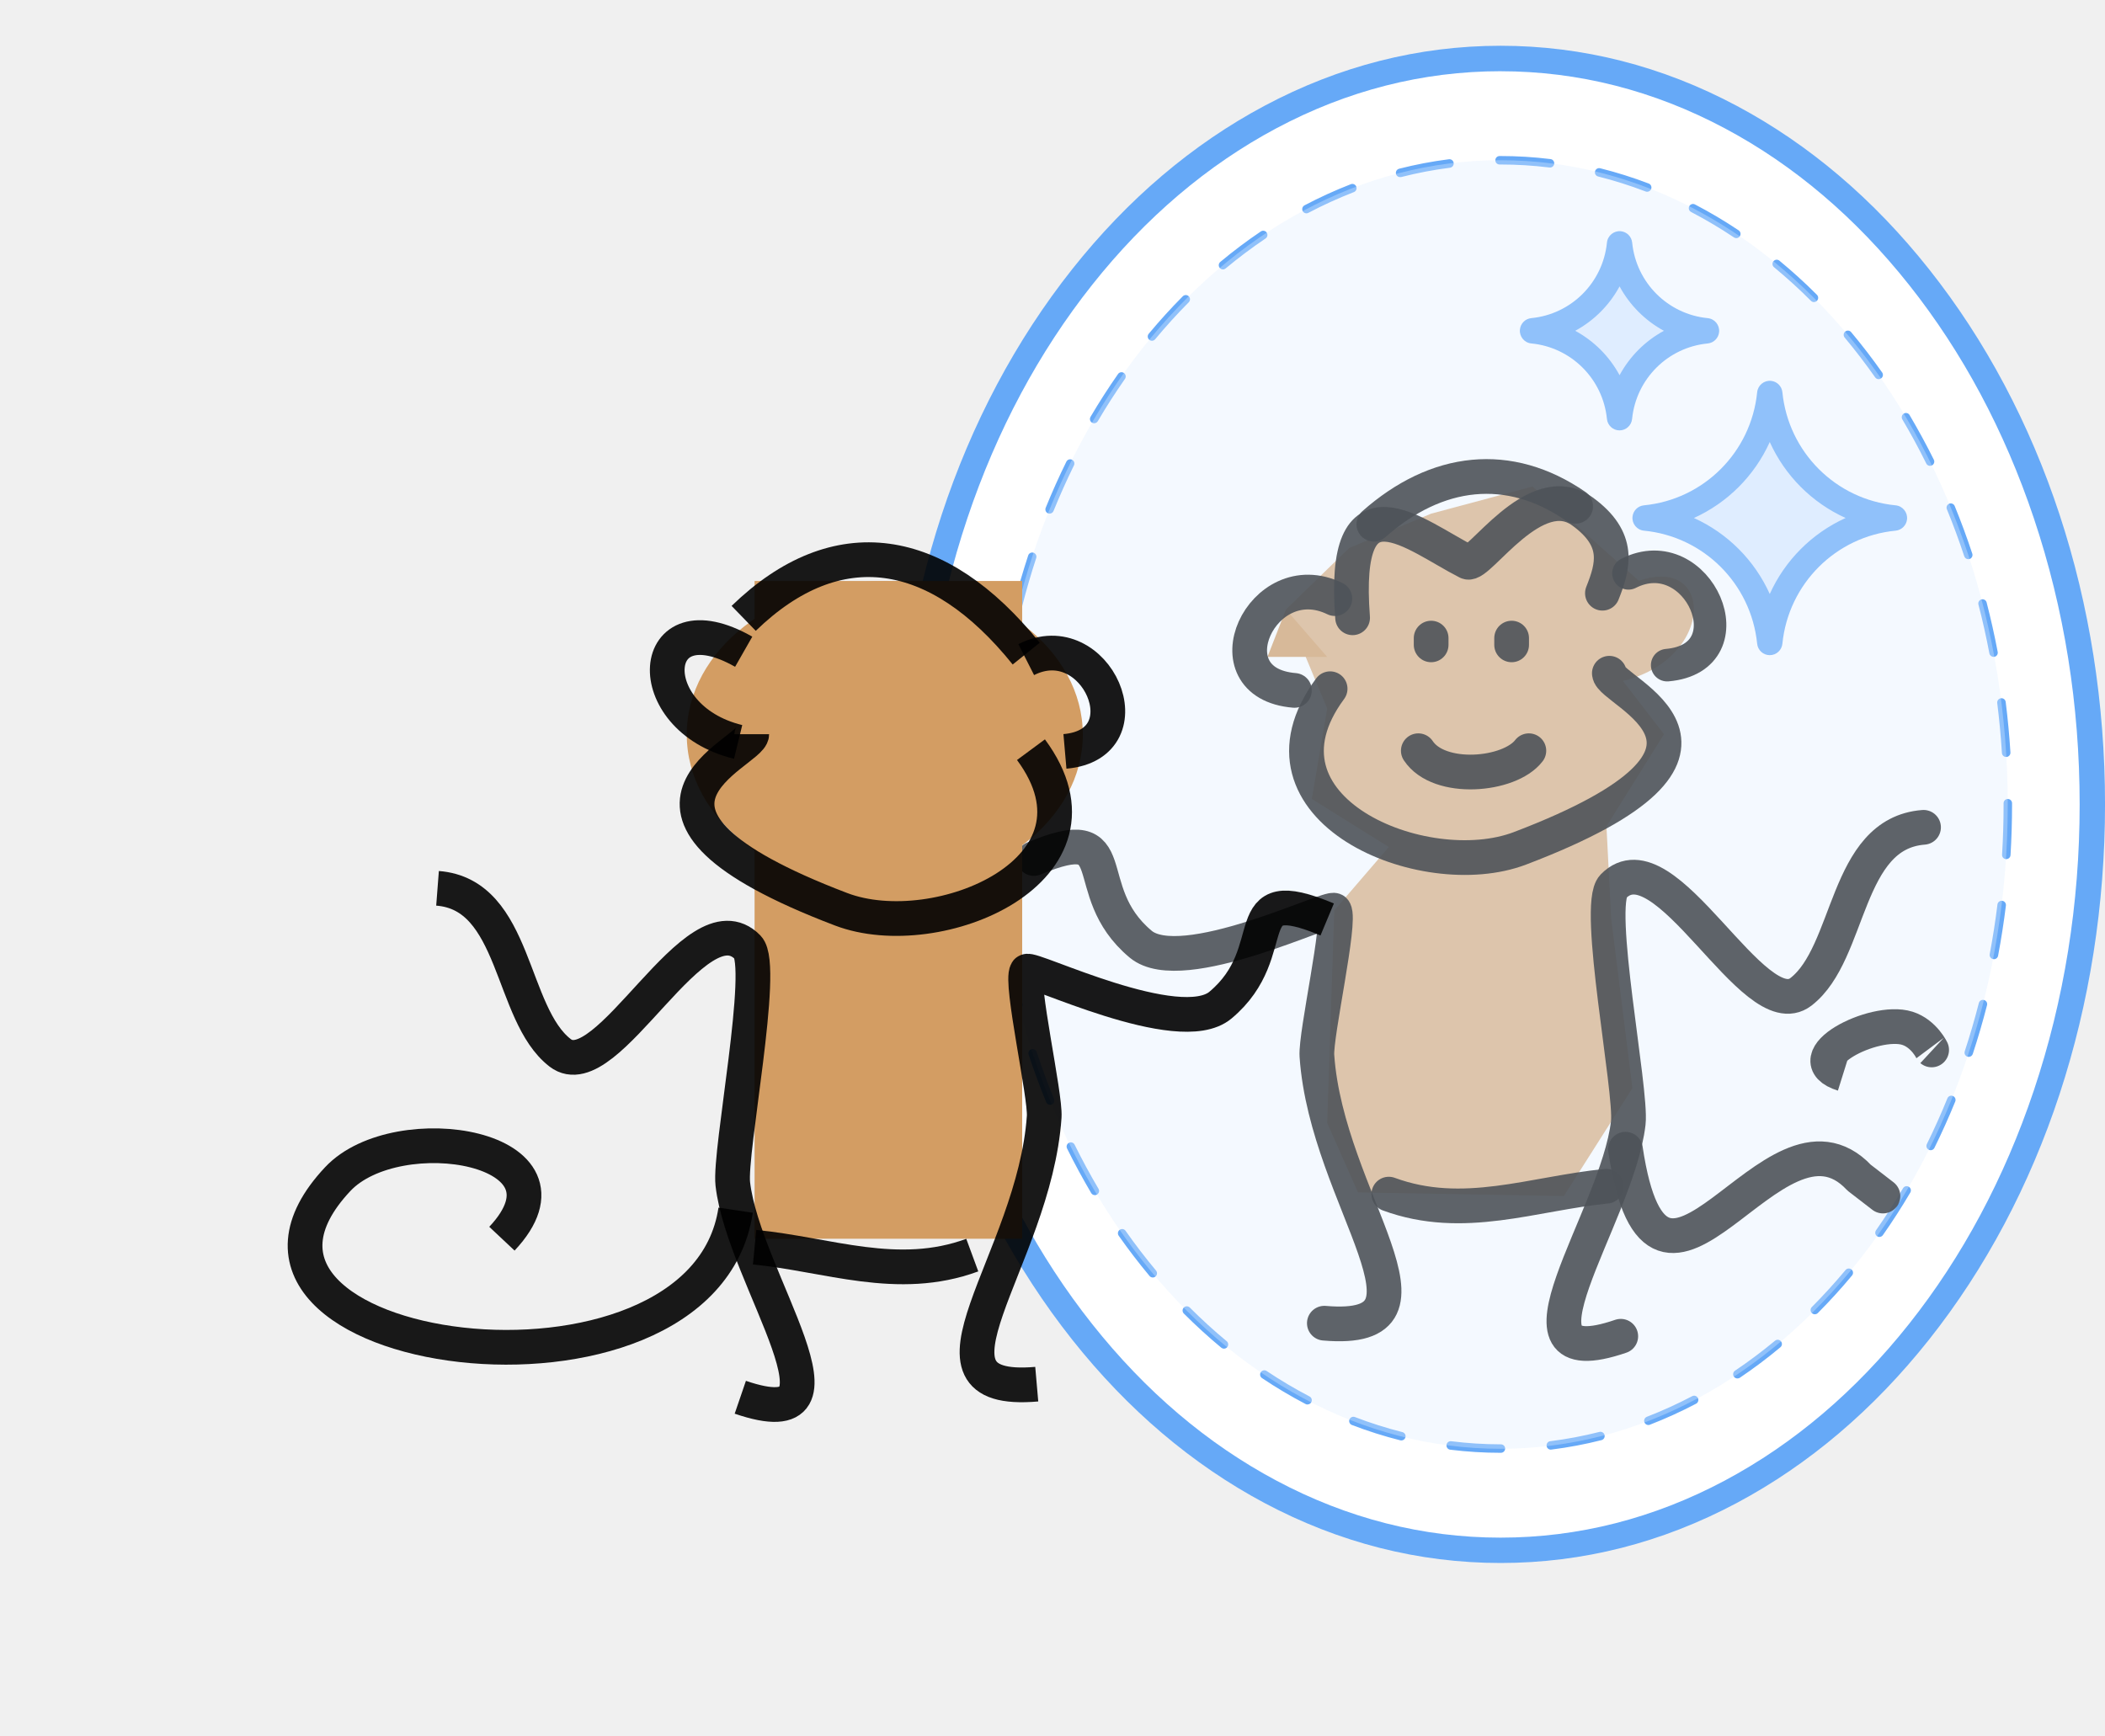
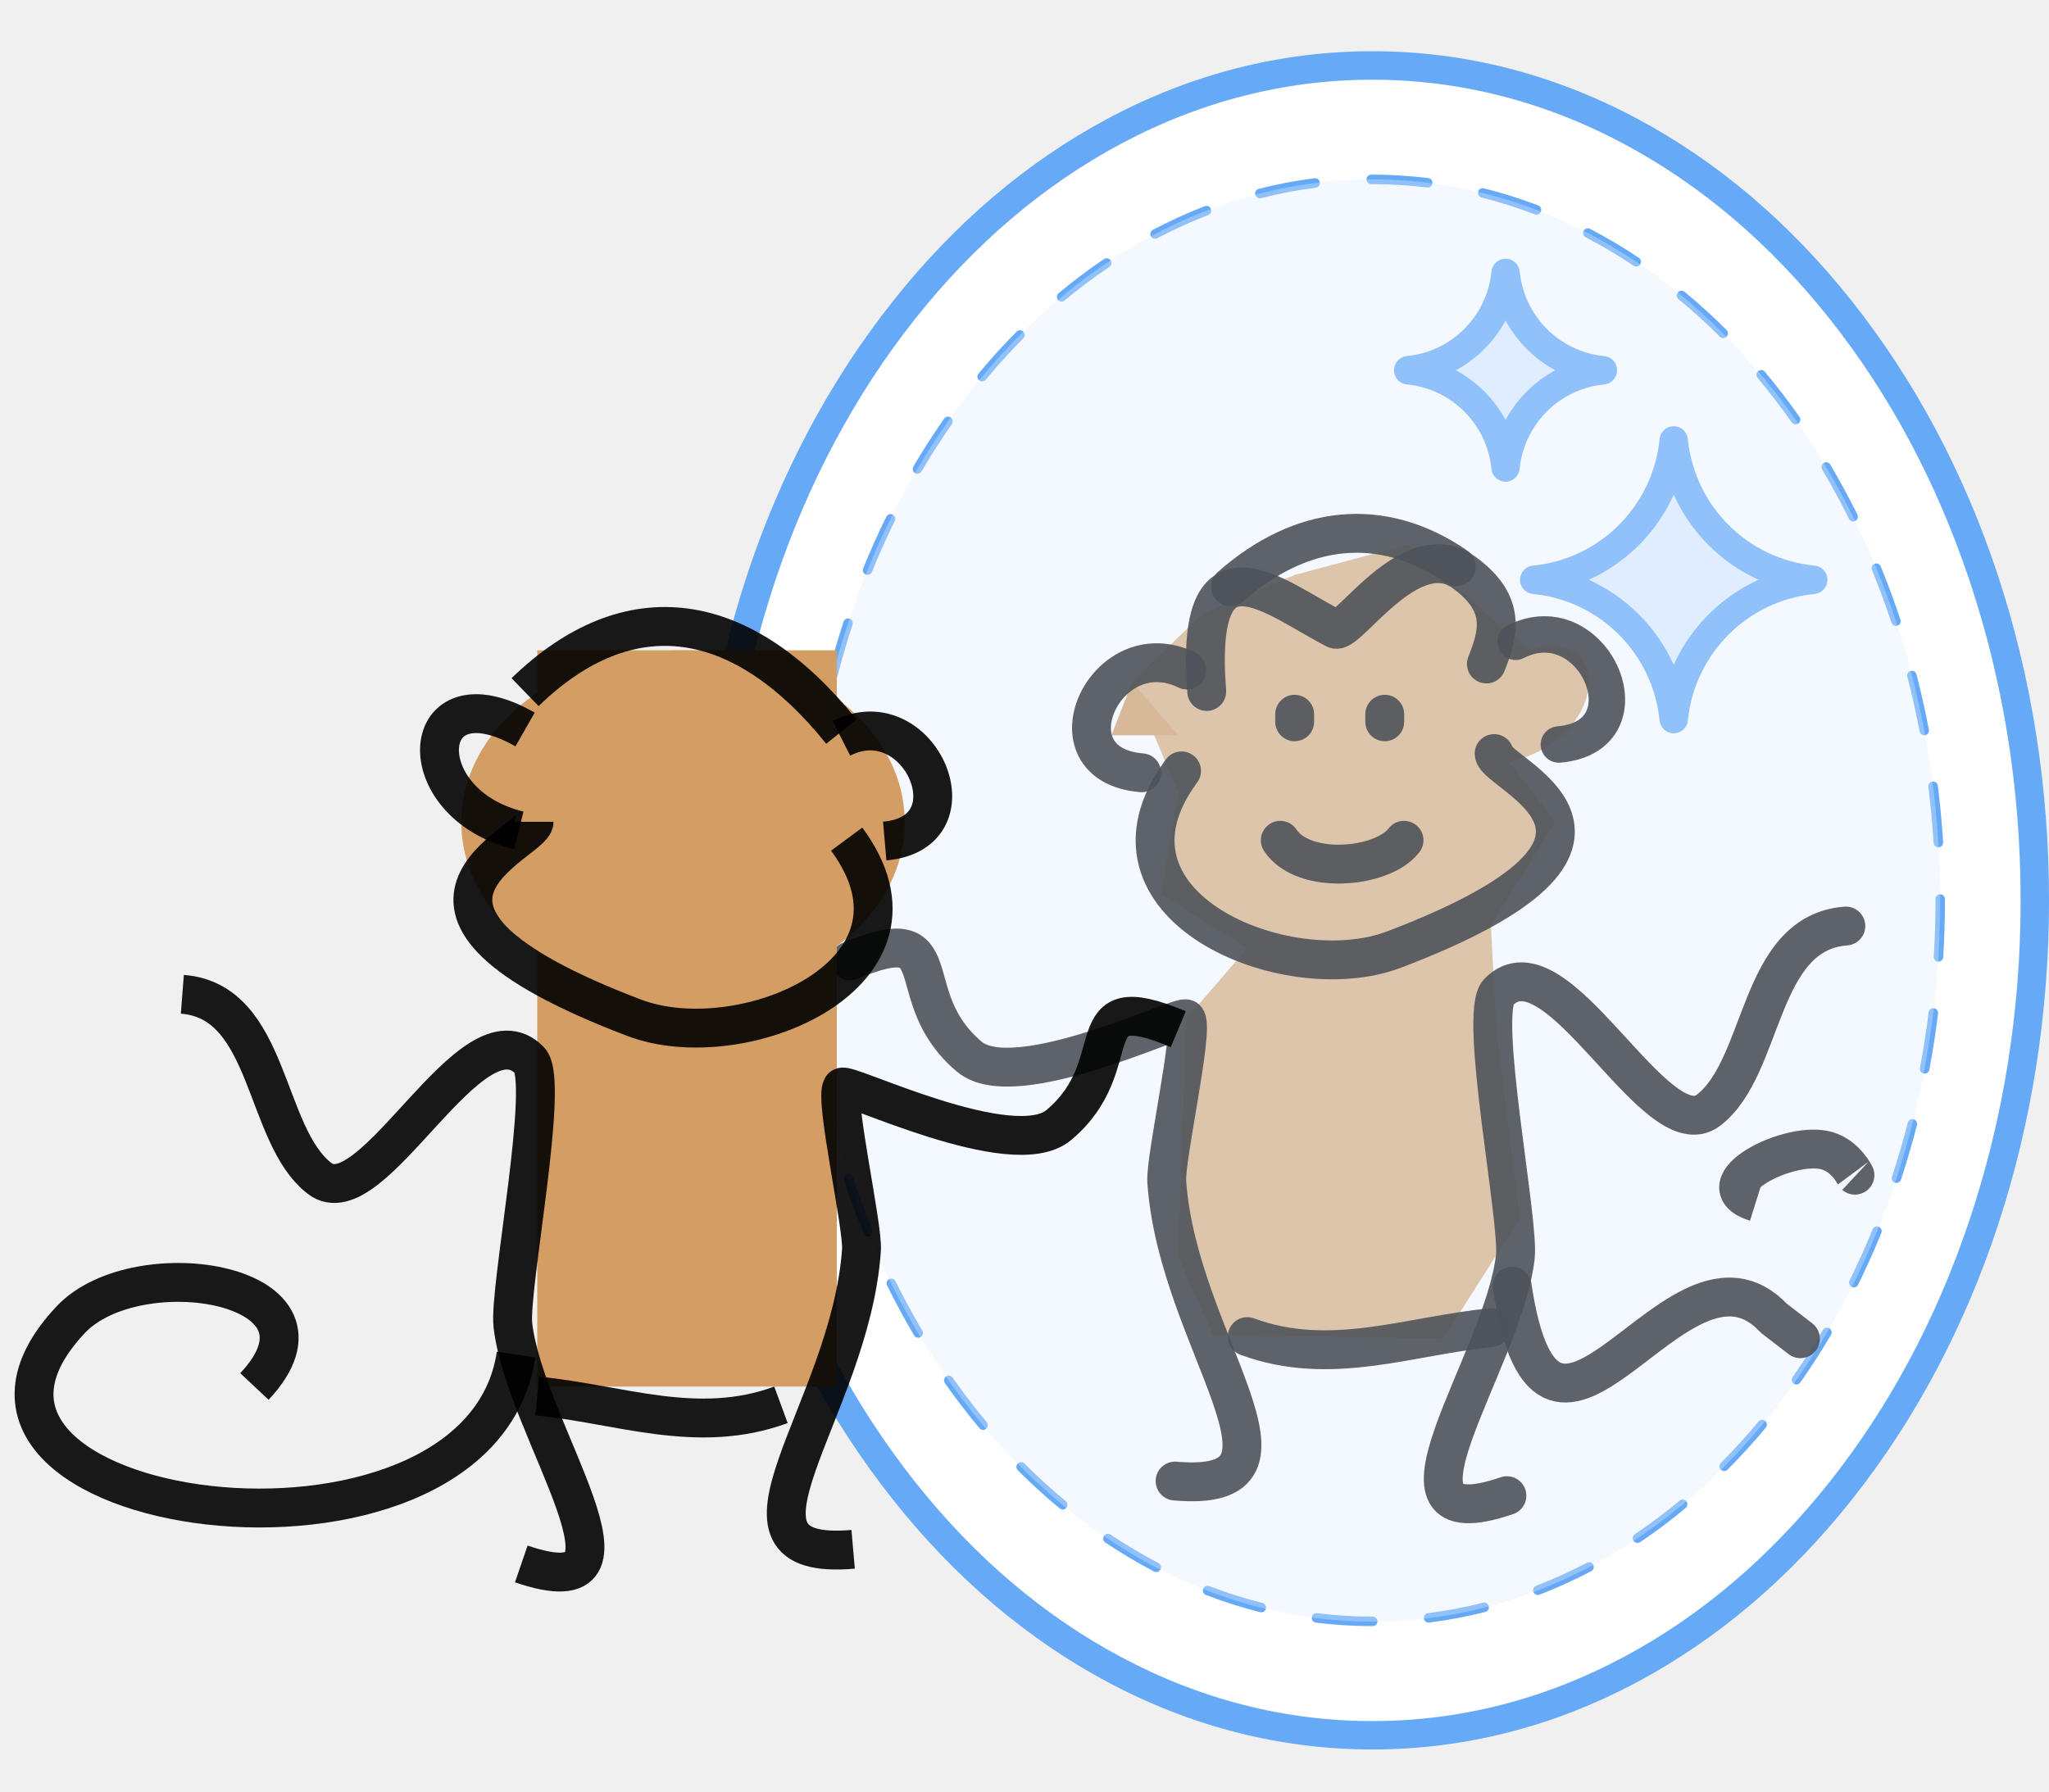
- <svg xmlns="http://www.w3.org/2000/svg" id="Layer_1" version="1.1" viewBox="0 0 970 800">
+ <svg xmlns="http://www.w3.org/2000/svg" id="Layer_1" version="1.1" viewBox="0 0 843.44 737.66">
  <defs>
    <style>
      .st0, .st1, .st2, .st3 {
        fill: none;
      }

      .st4, .st5 {
        fill: #dfedff;
      }

      .st1 {
        stroke-width: 15px;
      }

      .st1, .st2 {
        stroke-linecap: round;
        stroke-linejoin: round;
      }

      .st1, .st2, .st3 {
        stroke: #000;
        stroke-opacity: .9;
      }

      .st2, .st3 {
        stroke-width: 16px;
      }

      .st6 {
        fill: #fff;
      }

      .st7 {
        fill: #66a9f7;
      }

      .st5 {
        opacity: .35;
      }

      .st8 {
        opacity: .82;
      }

      .st8, .st9 {
        fill: #d39d63;
      }

      .st3 {
        stroke-miterlimit: 10;
      }
    </style>
  </defs>
  <g>
-     <path class="st6" d="M418.82,370.72c-.04,189.85,121.99,343.8,272.58,343.85,150.58.06,272.69-153.8,272.74-343.65v-.2c0-189.85-122.07-343.75-272.66-343.75s-272.66,153.9-272.66,343.75h0Z" />
-     <path class="st7" d="M691.48,720.32c-37.76,0-74.37-9.31-108.88-27.69-33.18-17.7-62.95-42.97-88.5-75.2-52.28-65.96-81.1-153.58-81.1-246.72s28.82-180.76,81.13-246.72c25.54-32.2,55.31-57.5,88.5-75.2,34.48-18.38,71.09-27.7,108.85-27.7s74.42,9.33,108.88,27.71c33.18,17.7,62.95,42.97,88.5,75.2,52.33,65.95,81.15,153.57,81.15,246.71s-28.82,180.76-81.13,246.72c-25.54,32.2-55.31,57.5-88.5,75.2-34.48,18.38-71.09,27.69-108.9,27.69ZM691.48,32.82c-35.83,0-70.63,8.86-103.38,26.33-31.75,16.93-60.3,41.2-84.84,72.14-24.54,30.94-43.95,67.19-57.47,107.48-14.02,41.79-21.1,86.18-21.1,131.95s7.1,90.16,21.12,131.94c13.49,40.32,32.83,76.45,57.44,107.51,24.62,31.06,53.08,55.21,84.84,72.14,32.76,17.47,67.55,26.33,103.38,26.33s70.63-8.86,103.38-26.33c31.75-16.94,60.3-41.2,84.84-72.14,24.54-30.94,43.95-67.19,57.47-107.48,14.03-41.8,21.16-86.19,21.16-131.96s-7.1-90.16-21.12-131.94c-13.52-40.29-32.85-76.45-57.47-107.48s-53.07-55.2-84.86-72.14c-32.77-17.47-67.55-26.34-103.39-26.34Z" />
-     <path class="st7" d="M691.49,669.54c-7.76,0-15.52-.48-23.22-1.43-1.08-.13-1.84-1.11-1.71-2.19s1.11-1.85,2.19-1.71c7.54.94,15.13,1.42,22.73,1.43h.15c1.08,0,1.95.87,1.95,1.95s-.87,1.95-1.95,1.95h-.13ZM714.74,668.08c-1.08.07-2-.75-2.07-1.83-.07-1.08.75-2.01,1.83-2.07,7.59-.96,15.11-2.38,22.52-4.26,1.04-.27,2.1.37,2.37,1.41s-.37,2.11-1.41,2.37h0c-7.57,1.92-15.25,3.37-23,4.34l-.24.03ZM645.74,663.85c-.16,0-.32-.02-.48-.06-7.57-1.91-15.02-4.28-22.31-7.08-1-.39-1.51-1.52-1.12-2.52.39-1.01,1.51-1.51,2.52-1.13h0c7.14,2.75,14.44,5.06,21.86,6.94,1.05.25,1.69,1.31,1.44,2.36-.21.88-1,1.5-1.91,1.49h0ZM759.57,656.73c-1.08,0-1.95-.88-1.94-1.96,0-.8.49-1.52,1.24-1.82,7.14-2.77,14.12-5.94,20.9-9.5.95-.5,2.13-.13,2.63.82s.13,2.14-.82,2.64c-6.91,3.63-14.03,6.87-21.31,9.69-.22.09-.46.14-.7.14v-.02ZM602.54,647.29c-.31,0-.62-.07-.9-.22-6.91-3.62-13.63-7.62-20.11-11.97-.89-.6-1.14-1.81-.54-2.71.6-.9,1.81-1.14,2.7-.54,6.37,4.26,12.96,8.17,19.75,11.72.96.5,1.33,1.67.83,2.63-.34.65-1.01,1.06-1.74,1.05v.03ZM800.59,635.27c-1.08,0-1.95-.87-1.95-1.95,0-.65.32-1.26.87-1.63,6.37-4.28,12.51-8.89,18.42-13.79.82-.69,2.05-.59,2.74.24.69.83.59,2.06-.24,2.75,0,0-.02.01-.02.02-5.99,5-12.23,9.69-18.7,14.06-.33.21-.73.31-1.12.3h0ZM564.02,621.55c-.45,0-.89-.16-1.24-.45-5.92-4.9-11.73-10.2-17.29-15.77-.75-.77-.73-2.01.04-2.76.75-.73,1.95-.73,2.71,0,5.45,5.47,11.19,10.7,17.01,15.52.83.69.95,1.92.27,2.75-.37.45-.92.71-1.5.71ZM836.3,605.7c-1.08.01-1.96-.85-1.97-1.93,0-.53.21-1.05.59-1.42,5.34-5.37,10.56-11.1,15.52-17.04.69-.83,1.92-.94,2.75-.25s.94,1.93.25,2.75c-4.99,6-10.25,11.77-15.75,17.3-.36.37-.86.58-1.38.59h0ZM531.22,588.75c-.58,0-1.13-.25-1.5-.7-5-5.99-9.74-12.18-14.22-18.56-.62-.88-.41-2.1.47-2.72.88-.62,2.1-.41,2.71.47,4.45,6.33,9.17,12.5,14.02,18.3.69.83.59,2.06-.24,2.75-.35.3-.8.46-1.26.46h0ZM866.04,570.07c-1.08-.02-1.93-.91-1.91-1.99,0-.39.13-.77.36-1.09,4.36-6.25,8.57-12.75,12.46-19.41.56-.92,1.76-1.2,2.68-.64.89.55,1.19,1.71.67,2.63-3.98,6.75-8.24,13.36-12.66,19.66-.37.52-.97.83-1.6.83h0ZM504.5,550.79c-.69,0-1.33-.37-1.67-.96-3.9-6.63-7.67-13.55-11.13-20.56-.47-.97-.07-2.14.9-2.61.96-.47,2.11-.08,2.59.88,3.43,6.93,7.13,13.76,11,20.31.55.93.25,2.13-.68,2.68-.3.18-.65.28-1,.28h0ZM889.66,530.08c-1.08,0-1.95-.87-1.95-1.95,0-.3.07-.6.2-.87,3.41-6.91,6.57-13.95,9.47-21.09.41-1,1.54-1.48,2.54-1.07s1.47,1.55,1.07,2.55c-2.94,7.23-6.17,14.41-9.58,21.33-.32.68-1,1.11-1.74,1.12h0ZM483.89,509.17c-.79,0-1.5-.48-1.8-1.21-2.92-7.15-5.64-14.53-8.09-21.94-.34-1.02.22-2.13,1.24-2.47,1.02-.34,2.12.22,2.46,1.24,2.41,7.33,5.1,14.62,7.99,21.69.41,1-.07,2.14-1.06,2.55-.23.1-.48.15-.74.15h0ZM907.21,487.07c-1.08,0-1.95-.88-1.94-1.96,0-.21.03-.41.1-.61,2.38-7.25,4.57-14.72,6.49-22.2.25-1.05,1.29-1.7,2.34-1.45s1.7,1.3,1.45,2.35c0,.03-.01.05-.02.08-1.94,7.55-4.13,15.04-6.56,22.45-.27.8-1.02,1.34-1.86,1.34h0ZM469.31,465.04c-.89,0-1.66-.61-1.89-1.47-1.94-7.55-3.64-15.16-5.09-22.82-.23-1.05.43-2.1,1.48-2.33,1.05-.24,2.09.43,2.33,1.48,0,.04.02.08.02.13,1.43,7.58,3.12,15.17,5.03,22.57.27,1.04-.35,2.11-1.39,2.38-.16.04-.33.06-.49.06h0ZM918.8,442.04c-1.08,0-1.95-.87-1.96-1.94,0-.13.01-.27.04-.4,1.42-7.52,2.62-15.2,3.56-22.85.13-1.08,1.11-1.84,2.19-1.71s1.84,1.12,1.71,2.2c-.96,7.74-2.16,15.44-3.6,23.1-.17.95-1,1.64-1.97,1.62h.03ZM460.68,419.39c-.98,0-1.81-.73-1.93-1.71-.96-7.68-1.68-15.51-2.16-23.27-.07-1.08.75-2.01,1.83-2.07,1.08-.07,2,.75,2.07,1.83.48,7.69,1.19,15.44,2.14,23.03.13,1.07-.62,2.05-1.69,2.18l-.26.02ZM924.51,395.95h-.12c-1.07-.07-1.89-.99-1.82-2.07.47-7.64.7-15.42.7-23.12v-.59c0-1.08.87-1.95,1.95-1.95s1.95.87,1.95,1.95v.6c0,7.81-.24,15.62-.71,23.36-.09,1.03-.95,1.81-1.98,1.79l.03.04ZM457.8,373c-1.08,0-1.95-.87-1.95-1.95v-.3c0-7.68.23-15.45.69-23.06.06-1.08.99-1.9,2.06-1.84s1.9.99,1.83,2.07c-.45,7.55-.69,15.23-.69,22.83v.3c-.02,1.08-.91,1.94-1.99,1.91h0l.03.04ZM924.44,348.86c-1.03,0-1.87-.8-1.94-1.83-.48-7.69-1.21-15.44-2.16-23.03-.13-1.08.63-2.06,1.71-2.2s2.06.63,2.19,1.71c.96,7.67,1.7,15.51,2.18,23.27.07,1.08-.75,2-1.82,2.07h-.16ZM460.57,326.57h-.24c-1.07-.13-1.83-1.1-1.7-2.17,0,0,0,0,0,0,.95-7.73,2.15-15.51,3.58-23.1.15-1.07,1.14-1.81,2.2-1.66s1.8,1.14,1.65,2.21c0,.05-.02.11-.03.16-1.41,7.52-2.6,15.21-3.54,22.86-.12.97-.94,1.7-1.92,1.7ZM918.64,302.71c-.93,0-1.72-.65-1.91-1.56-1.44-7.57-3.12-15.16-5.06-22.57-.25-1.05.4-2.1,1.45-2.35,1.02-.24,2.04.37,2.32,1.37,1.93,7.48,3.65,15.16,5.11,22.81.22,1.06-.46,2.09-1.52,2.3-.13.03-.26.04-.4.04v-.05ZM469.14,280.88c-1.08,0-1.95-.88-1.95-1.95,0-.16.02-.33.06-.48,1.93-7.55,4.14-15.11,6.54-22.45.32-1.03,1.42-1.6,2.44-1.28,1.03.32,1.6,1.42,1.27,2.45,0,.02,0,.03-.02.05-2.38,7.26-4.56,14.73-6.47,22.2-.22.86-.99,1.46-1.88,1.47h-.02ZM907,257.71c-.84,0-1.58-.54-1.85-1.34-2.42-7.32-5.09-14.55-8.01-21.68-.41-1,.07-2.14,1.06-2.55,1-.41,2.13.07,2.54,1.07,2.92,7.14,5.65,14.52,8.1,21.94.34,1.02-.21,2.13-1.23,2.47-.2.07-.41.1-.61.1h0ZM483.66,236.72c-1.08,0-1.95-.88-1.94-1.96,0-.25.05-.5.14-.73,2.94-7.24,6.16-14.42,9.57-21.34.52-.95,1.7-1.29,2.64-.78.89.49,1.25,1.57.85,2.5-3.37,6.84-6.54,13.93-9.45,21.09-.3.73-1.02,1.21-1.81,1.2h0ZM889.39,214.71c-.74,0-1.42-.42-1.74-1.09-3.43-6.92-7.14-13.75-11.02-20.31-.56-.92-.28-2.12.63-2.69.92-.57,2.12-.28,2.68.64.01.02.02.04.03.06,3.9,6.63,7.68,13.54,11.16,20.55.48.97.08,2.14-.88,2.62-.27.13-.56.2-.86.2v.02ZM504.19,195.06c-1.08,0-1.95-.88-1.94-1.96,0-.35.09-.69.27-.99,3.97-6.75,8.23-13.37,12.64-19.68.58-.91,1.79-1.16,2.69-.58.9.59,1.16,1.8.58,2.7-.03.04-.05.08-.08.12-4.35,6.25-8.57,12.76-12.46,19.42-.35.6-1,.97-1.69.96ZM865.66,174.75c-.62-.01-1.2-.32-1.56-.83-4.46-6.32-9.18-12.5-14.02-18.3-.72-.8-.65-2.04.15-2.76s2.03-.65,2.75.15c.03.03.06.06.08.1,4.94,5.9,9.73,12.14,14.25,18.55.62.88.41,2.1-.47,2.72-.32.23-.7.35-1.09.36h-.09ZM530.83,157.04c-1.08,0-1.95-.88-1.95-1.95,0-.46.16-.9.45-1.25,5.02-6.04,10.31-11.87,15.73-17.31.77-.75,2.01-.73,2.75.04.73.76.73,1.96,0,2.71-5.41,5.45-10.58,11.15-15.49,17.06-.37.44-.92.7-1.5.7h0ZM835.88,139.22c-.51,0-1.01-.21-1.37-.57-5.45-5.47-11.2-10.68-17.03-15.5-.83-.69-.95-1.92-.26-2.75.68-.83,1.91-.95,2.74-.27,5.92,4.89,11.75,10.16,17.3,15.74.76.76.76,2,0,2.76-.36.37-.86.57-1.37.57h0ZM563.56,124.17c-1.08,0-1.95-.88-1.95-1.95,0-.58.26-1.13.7-1.5,5.99-5,12.23-9.69,18.7-14.06.89-.6,2.1-.36,2.7.53s.36,2.11-.53,2.71c-6.36,4.29-12.5,8.9-18.39,13.81-.34.29-.78.46-1.23.46h0ZM800.1,109.74c-.38,0-.76-.11-1.08-.33-6.37-4.26-12.97-8.17-19.76-11.72-.96-.5-1.33-1.68-.83-2.64s1.67-1.33,2.63-.83h0c6.92,3.61,13.64,7.6,20.13,11.94.89.6,1.14,1.81.54,2.71-.36.54-.97.87-1.62.87h0ZM602.01,98.32c-1.08,0-1.94-.88-1.94-1.96,0-.72.4-1.38,1.04-1.72,6.91-3.64,14.02-6.89,21.29-9.72.99-.43,2.13.02,2.56,1.01s-.02,2.14-1.01,2.57c-.05.02-.1.04-.15.06-7.14,2.78-14.11,5.96-20.89,9.53-.28.15-.59.23-.9.23h0ZM759.02,88.38c-.24,0-.47-.05-.69-.13-7.15-2.74-14.45-5.04-21.87-6.91-1.05-.24-1.71-1.28-1.47-2.33.24-1.05,1.28-1.71,2.33-1.48.03,0,.06.01.09.02,7.57,1.9,15.03,4.24,22.32,7.03,1.01.38,1.52,1.51,1.14,2.52-.29.76-1.02,1.27-1.83,1.27v.02ZM645.15,81.62c-1.08,0-1.94-.89-1.93-1.97,0-.88.6-1.66,1.46-1.88,7.57-1.93,15.24-3.4,22.99-4.38,1.08-.14,2.06.63,2.19,1.71s-.63,2.06-1.7,2.2c-7.59.97-15.1,2.4-22.51,4.3-.16.03-.33.04-.49.02h0ZM714.13,77.18h-.24c-7.44-.91-14.94-1.37-22.44-1.37h-.44c-1.08,0-1.95-.87-1.95-1.95s.87-1.95,1.95-1.95h.45c7.66,0,15.31.46,22.91,1.39,1.08.06,1.9.99,1.83,2.07-.06,1.08-.99,1.9-2.06,1.84v-.02Z" />
-     <path class="st4" d="M786.42,152.45c-21.18-2.04-37.98-18.81-40.11-40.04-2.14,21.23-18.93,38-40.11,40.04,21.18,2.04,37.98,18.81,40.11,40.04,2.14-21.23,18.93-38,40.11-40.04Z" />
-     <path class="st7" d="M746.3,198.35c-3,0-5.52-2.28-5.81-5.28-1.86-18.45-16.45-33.01-34.85-34.79-3.21-.31-5.56-3.18-5.25-6.4.27-2.79,2.47-5,5.25-5.27,18.4-1.78,32.99-16.34,34.85-34.78.31-3.22,3.17-5.58,6.38-5.27,2.78.27,4.98,2.48,5.25,5.27,1.85,18.43,16.42,32.99,34.81,34.79,3.21.31,5.56,3.18,5.25,6.4-.27,2.79-2.47,5-5.25,5.27-18.4,1.78-33,16.34-34.85,34.79-.3,2.98-2.79,5.25-5.77,5.27h0ZM725.88,152.45c8.64,4.69,15.74,11.8,20.43,20.46,4.69-8.66,11.78-15.77,20.43-20.46-8.64-4.69-15.74-11.8-20.43-20.46-4.69,8.66-11.78,15.77-20.43,20.46Z" />
-     <path class="st4" d="M872.99,238.72c-30.35-2.92-54.42-26.94-57.47-57.36-3.05,30.42-27.12,54.44-57.47,57.36,30.36,2.92,54.42,26.95,57.47,57.38,3.04-30.43,27.11-54.46,57.47-57.38h0Z" />
-     <path class="st7" d="M815.52,301.94c-3,0-5.52-2.28-5.81-5.28-2.79-27.63-24.64-49.43-52.19-52.1-3.21-.31-5.56-3.18-5.25-6.4.27-2.79,2.47-5,5.25-5.27,27.56-2.67,49.41-24.48,52.19-52.1.31-3.22,3.17-5.58,6.38-5.27,2.78.27,4.98,2.48,5.25,5.27,2.79,27.63,24.64,49.43,52.19,52.1,3.21.31,5.56,3.18,5.25,6.4-.27,2.79-2.47,5-5.25,5.27-27.56,2.67-49.41,24.48-52.19,52.1-.3,3-2.81,5.28-5.82,5.28ZM780.57,238.72c15.51,7.03,27.93,19.47,34.95,35.02,7.02-15.54,19.45-27.99,34.95-35.02-15.5-7.02-27.93-19.47-34.95-35.01-7.02,15.54-19.44,27.98-34.95,35.01h0Z" />
+     <path class="st6" d="M292.26,370.72c-.04,189.85,121.99,343.8,272.58,343.85,150.58.06,272.69-153.8,272.74-343.65v-.2c0-189.85-122.07-343.75-272.66-343.75s-272.66,153.9-272.66,343.75h0Z" />
+     <path class="st7" d="M564.92,720.32c-37.76,0-74.37-9.31-108.88-27.69-33.18-17.7-62.95-42.97-88.5-75.2-52.28-65.96-81.1-153.58-81.1-246.72s28.82-180.76,81.13-246.72c25.54-32.2,55.31-57.5,88.5-75.2,34.48-18.38,71.09-27.7,108.85-27.7s74.42,9.33,108.88,27.71c33.18,17.7,62.95,42.97,88.5,75.2,52.33,65.95,81.15,153.57,81.15,246.71s-28.82,180.76-81.13,246.72c-25.54,32.2-55.31,57.5-88.5,75.2-34.48,18.38-71.09,27.69-108.9,27.69ZM564.92,32.82c-35.83,0-70.63,8.86-103.38,26.33-31.75,16.93-60.3,41.2-84.84,72.14-24.54,30.94-43.95,67.19-57.47,107.48-14.02,41.79-21.1,86.18-21.1,131.95s7.1,90.16,21.12,131.94c13.49,40.32,32.83,76.45,57.44,107.51,24.62,31.06,53.08,55.21,84.84,72.14,32.76,17.47,67.55,26.33,103.38,26.33s70.63-8.86,103.38-26.33c31.75-16.94,60.3-41.2,84.84-72.14,24.54-30.94,43.95-67.19,57.47-107.48,14.03-41.8,21.16-86.19,21.16-131.96s-7.1-90.16-21.12-131.94c-13.52-40.29-32.85-76.45-57.47-107.48s-53.07-55.2-84.86-72.14c-32.77-17.47-67.55-26.34-103.39-26.34Z" />
+     <path class="st7" d="M564.93,669.54c-7.76,0-15.52-.48-23.22-1.43-1.08-.13-1.84-1.11-1.71-2.19s1.11-1.85,2.19-1.71c7.54.94,15.13,1.42,22.73,1.43h.15c1.08,0,1.95.87,1.95,1.95s-.87,1.95-1.95,1.95h-.13ZM588.18,668.08c-1.08.07-2-.75-2.07-1.83-.07-1.08.75-2.01,1.83-2.07,7.59-.96,15.11-2.38,22.52-4.26,1.04-.27,2.1.37,2.37,1.41s-.37,2.11-1.41,2.37h0c-7.57,1.92-15.25,3.37-23,4.34l-.24.03ZM519.18,663.85c-.16,0-.32-.02-.48-.06-7.57-1.91-15.02-4.28-22.31-7.08-1-.39-1.51-1.52-1.12-2.52.39-1.01,1.51-1.51,2.52-1.13h0c7.14,2.75,14.44,5.06,21.86,6.94,1.05.25,1.69,1.31,1.44,2.36-.21.88-1,1.5-1.91,1.49h0ZM633.01,656.73c-1.08,0-1.95-.88-1.94-1.96,0-.8.49-1.52,1.24-1.82,7.14-2.77,14.12-5.94,20.9-9.5.95-.5,2.13-.13,2.63.82s.13,2.14-.82,2.64c-6.91,3.63-14.03,6.87-21.31,9.69-.22.09-.46.14-.7.14v-.02ZM475.98,647.29c-.31,0-.62-.07-.9-.22-6.91-3.62-13.63-7.62-20.11-11.97-.89-.6-1.14-1.81-.54-2.71.6-.9,1.81-1.14,2.7-.54,6.37,4.26,12.96,8.17,19.75,11.72.96.5,1.33,1.67.83,2.63-.34.65-1.01,1.06-1.74,1.05v.03ZM674.04,635.27c-1.08,0-1.95-.87-1.95-1.95,0-.65.32-1.26.87-1.63,6.37-4.28,12.51-8.89,18.42-13.79.82-.69,2.05-.59,2.74.24.69.83.59,2.06-.24,2.75,0,0-.02.01-.02.02-5.99,5-12.23,9.69-18.7,14.06-.33.21-.73.31-1.12.3h0ZM437.46,621.55c-.45,0-.89-.16-1.24-.45-5.92-4.9-11.73-10.2-17.29-15.77-.75-.77-.73-2.01.04-2.76.75-.73,1.95-.73,2.71,0,5.45,5.47,11.19,10.7,17.01,15.52.83.69.95,1.92.27,2.75-.37.45-.92.71-1.5.71ZM709.74,605.7c-1.08.01-1.96-.85-1.97-1.93,0-.53.21-1.05.59-1.42,5.34-5.37,10.56-11.1,15.52-17.04.69-.83,1.92-.94,2.75-.25s.94,1.93.25,2.75c-4.99,6-10.25,11.77-15.75,17.3-.36.37-.86.58-1.38.59h0ZM404.67,588.75c-.58,0-1.13-.25-1.5-.7-5-5.99-9.74-12.18-14.22-18.56-.62-.88-.41-2.1.47-2.72.88-.62,2.1-.41,2.71.47,4.45,6.33,9.17,12.5,14.02,18.3.69.83.59,2.06-.24,2.75-.35.3-.8.46-1.26.46h0ZM739.48,570.07c-1.08-.02-1.93-.91-1.91-1.99,0-.39.13-.77.36-1.09,4.36-6.25,8.57-12.75,12.46-19.41.56-.92,1.76-1.2,2.68-.64.89.55,1.19,1.71.67,2.63-3.98,6.75-8.24,13.36-12.66,19.66-.37.52-.97.83-1.6.83h0ZM377.94,550.79c-.69,0-1.33-.37-1.67-.96-3.9-6.63-7.67-13.55-11.13-20.56-.47-.97-.07-2.14.9-2.61.96-.47,2.11-.08,2.59.88,3.43,6.93,7.13,13.76,11,20.31.55.93.25,2.13-.68,2.68-.3.18-.65.28-1,.28h0ZM763.1,530.08c-1.08,0-1.95-.87-1.95-1.95,0-.3.07-.6.2-.87,3.41-6.91,6.57-13.95,9.47-21.09.41-1,1.54-1.48,2.54-1.07s1.47,1.55,1.07,2.55c-2.94,7.23-6.17,14.41-9.58,21.33-.32.68-1,1.11-1.74,1.12h0ZM357.33,509.17c-.79,0-1.5-.48-1.8-1.21-2.92-7.15-5.64-14.53-8.09-21.94-.34-1.02.22-2.13,1.24-2.47,1.02-.34,2.12.22,2.46,1.24,2.41,7.33,5.1,14.62,7.99,21.69.41,1-.07,2.14-1.06,2.55-.23.1-.48.15-.74.15h0ZM780.65,487.07c-1.08,0-1.95-.88-1.94-1.96,0-.21.03-.41.1-.61,2.38-7.25,4.57-14.72,6.49-22.2.25-1.05,1.29-1.7,2.34-1.45s1.7,1.3,1.45,2.35c0,.03-.01.05-.02.08-1.94,7.55-4.13,15.04-6.56,22.45-.27.8-1.02,1.34-1.86,1.34h0ZM342.75,465.04c-.89,0-1.66-.61-1.89-1.47-1.94-7.55-3.64-15.16-5.09-22.82-.23-1.05.43-2.1,1.48-2.33,1.05-.24,2.09.43,2.33,1.48,0,.04.02.08.02.13,1.43,7.58,3.12,15.17,5.03,22.57.27,1.04-.35,2.11-1.39,2.38-.16.04-.33.06-.49.06h0ZM792.24,442.04c-1.08,0-1.95-.87-1.96-1.94,0-.13.01-.27.04-.4,1.42-7.52,2.62-15.2,3.56-22.85.13-1.08,1.11-1.84,2.19-1.71s1.84,1.12,1.71,2.2c-.96,7.74-2.16,15.44-3.6,23.1-.17.95-1,1.64-1.97,1.62h.03ZM334.12,419.39c-.98,0-1.81-.73-1.93-1.71-.96-7.68-1.68-15.51-2.16-23.27-.07-1.08.75-2.01,1.83-2.07,1.08-.07,2,.75,2.07,1.83.48,7.69,1.19,15.44,2.14,23.03.13,1.07-.62,2.05-1.69,2.18l-.26.02ZM797.95,395.95h-.12c-1.07-.07-1.89-.99-1.82-2.07.47-7.64.7-15.42.7-23.12v-.59c0-1.08.87-1.95,1.95-1.95s1.95.87,1.95,1.95v.6c0,7.81-.24,15.62-.71,23.36-.09,1.03-.95,1.81-1.98,1.79l.03.04ZM331.24,373c-1.08,0-1.95-.87-1.95-1.95v-.3c0-7.68.23-15.45.69-23.06.06-1.08.99-1.9,2.06-1.84s1.9.99,1.83,2.07c-.45,7.55-.69,15.23-.69,22.83v.3c-.02,1.08-.91,1.94-1.99,1.91h0l.03.04ZM797.88,348.86c-1.03,0-1.87-.8-1.94-1.83-.48-7.69-1.21-15.44-2.16-23.03-.13-1.08.63-2.06,1.71-2.2s2.06.63,2.19,1.71c.96,7.67,1.7,15.51,2.18,23.27.07,1.08-.75,2-1.82,2.07h-.16ZM334.02,326.57h-.24c-1.07-.13-1.83-1.1-1.7-2.17,0,0,0,0,0,0,.95-7.73,2.15-15.51,3.58-23.1.15-1.07,1.14-1.81,2.2-1.66s1.8,1.14,1.65,2.21c0,.05-.02.11-.03.16-1.41,7.52-2.6,15.21-3.54,22.86-.12.97-.94,1.7-1.92,1.7ZM792.08,302.71c-.93,0-1.72-.65-1.91-1.56-1.44-7.57-3.12-15.16-5.06-22.57-.25-1.05.4-2.1,1.45-2.35,1.02-.24,2.04.37,2.32,1.37,1.93,7.48,3.65,15.16,5.11,22.81.22,1.06-.46,2.09-1.52,2.3-.13.03-.26.04-.4.04v-.05ZM342.59,280.88c-1.08,0-1.95-.88-1.95-1.95,0-.16.02-.33.06-.48,1.93-7.55,4.14-15.11,6.54-22.45.32-1.03,1.42-1.6,2.44-1.28,1.03.32,1.6,1.42,1.27,2.45,0,.02,0,.03-.02.05-2.38,7.26-4.56,14.73-6.47,22.2-.22.86-.99,1.46-1.88,1.47h-.02ZM780.44,257.71c-.84,0-1.58-.54-1.85-1.34-2.42-7.32-5.09-14.55-8.01-21.68-.41-1,.07-2.14,1.06-2.55,1-.41,2.13.07,2.54,1.07,2.92,7.14,5.65,14.52,8.1,21.94.34,1.02-.21,2.13-1.23,2.47-.2.07-.41.1-.61.1h0ZM357.1,236.72c-1.08,0-1.95-.88-1.94-1.96,0-.25.05-.5.14-.73,2.94-7.24,6.16-14.42,9.57-21.34.52-.95,1.7-1.29,2.64-.78.89.49,1.25,1.57.85,2.5-3.37,6.84-6.54,13.93-9.45,21.09-.3.73-1.02,1.21-1.81,1.2h0ZM762.84,214.71c-.74,0-1.42-.42-1.74-1.09-3.43-6.92-7.14-13.75-11.02-20.31-.56-.92-.28-2.12.63-2.69.92-.57,2.12-.28,2.68.64.01.02.02.04.03.06,3.9,6.63,7.68,13.54,11.16,20.55.48.97.08,2.14-.88,2.62-.27.13-.56.2-.86.2v.02ZM377.63,195.06c-1.08,0-1.95-.88-1.94-1.96,0-.35.09-.69.27-.99,3.97-6.75,8.23-13.37,12.64-19.68.58-.91,1.79-1.16,2.69-.58.9.59,1.16,1.8.58,2.7-.03.04-.05.08-.08.12-4.35,6.25-8.57,12.76-12.46,19.42-.35.6-1,.97-1.69.96ZM739.1,174.75c-.62-.01-1.2-.32-1.56-.83-4.46-6.32-9.18-12.5-14.02-18.3-.72-.8-.65-2.04.15-2.76s2.03-.65,2.75.15c.03.03.06.06.08.1,4.94,5.9,9.73,12.14,14.25,18.55.62.88.41,2.1-.47,2.72-.32.23-.7.35-1.09.36h-.09ZM404.28,157.04c-1.08,0-1.95-.88-1.95-1.95,0-.46.16-.9.45-1.25,5.02-6.04,10.31-11.87,15.73-17.31.77-.75,2.01-.73,2.75.04.73.76.73,1.96,0,2.71-5.41,5.45-10.58,11.15-15.49,17.06-.37.44-.92.7-1.5.7h0ZM709.32,139.22c-.51,0-1.01-.21-1.37-.57-5.45-5.47-11.2-10.68-17.03-15.5-.83-.69-.95-1.92-.26-2.75.68-.83,1.91-.95,2.74-.27,5.92,4.89,11.75,10.16,17.3,15.74.76.76.76,2,0,2.76-.36.37-.86.57-1.37.57h0ZM437,124.17c-1.08,0-1.95-.88-1.95-1.95,0-.58.26-1.13.7-1.5,5.99-5,12.23-9.69,18.7-14.06.89-.6,2.1-.36,2.7.53s.36,2.11-.53,2.71c-6.36,4.29-12.5,8.9-18.39,13.81-.34.29-.78.46-1.23.46h0ZM673.54,109.74c-.38,0-.76-.11-1.08-.33-6.37-4.26-12.97-8.17-19.76-11.72-.96-.5-1.33-1.68-.83-2.64s1.67-1.33,2.63-.83h0c6.92,3.61,13.64,7.6,20.13,11.94.89.6,1.14,1.81.54,2.71-.36.54-.97.87-1.62.87h0ZM475.46,98.32c-1.08,0-1.94-.88-1.94-1.96,0-.72.4-1.38,1.04-1.72,6.91-3.64,14.02-6.89,21.29-9.72.99-.43,2.13.02,2.56,1.01s-.02,2.14-1.01,2.57c-.05.02-.1.04-.15.06-7.14,2.78-14.11,5.96-20.89,9.53-.28.15-.59.23-.9.23h0ZM632.46,88.38c-.24,0-.47-.05-.69-.13-7.15-2.74-14.45-5.04-21.87-6.91-1.05-.24-1.71-1.28-1.47-2.33.24-1.05,1.28-1.71,2.33-1.48.03,0,.06.01.09.02,7.57,1.9,15.03,4.24,22.32,7.03,1.01.38,1.52,1.51,1.14,2.52-.29.76-1.02,1.27-1.83,1.27v.02ZM518.59,81.62c-1.08,0-1.94-.89-1.93-1.97,0-.88.6-1.66,1.46-1.88,7.57-1.93,15.24-3.4,22.99-4.38,1.08-.14,2.06.63,2.19,1.71s-.63,2.06-1.7,2.2c-7.59.97-15.1,2.4-22.51,4.3-.16.03-.33.04-.49.02h0ZM587.57,77.18h-.24c-7.44-.91-14.94-1.37-22.44-1.37h-.44c-1.08,0-1.95-.87-1.95-1.95s.87-1.95,1.95-1.95h.45c7.66,0,15.31.46,22.91,1.39,1.08.06,1.9.99,1.83,2.07-.06,1.08-.99,1.9-2.06,1.84v-.02Z" />
+     <path class="st4" d="M659.86,152.45c-21.18-2.04-37.98-18.81-40.11-40.04-2.14,21.23-18.93,38-40.11,40.04,21.18,2.04,37.98,18.81,40.11,40.04,2.14-21.23,18.93-38,40.11-40.04Z" />
+     <path class="st7" d="M619.75,198.35c-3,0-5.52-2.28-5.81-5.28-1.86-18.45-16.45-33.01-34.85-34.79-3.21-.31-5.56-3.18-5.25-6.4.27-2.79,2.47-5,5.25-5.27,18.4-1.78,32.99-16.34,34.85-34.78.31-3.22,3.17-5.58,6.38-5.27,2.78.27,4.98,2.48,5.25,5.27,1.85,18.43,16.42,32.99,34.81,34.79,3.21.31,5.56,3.18,5.25,6.4-.27,2.79-2.47,5-5.25,5.27-18.4,1.78-33,16.34-34.85,34.79-.3,2.98-2.79,5.25-5.77,5.27h0ZM599.32,152.45c8.64,4.69,15.74,11.8,20.43,20.46,4.69-8.66,11.78-15.77,20.43-20.46-8.64-4.69-15.74-11.8-20.43-20.46-4.69,8.66-11.78,15.77-20.43,20.46Z" />
+     <path class="st4" d="M746.43,238.72c-30.35-2.92-54.42-26.94-57.47-57.36-3.05,30.42-27.12,54.44-57.47,57.36,30.36,2.92,54.42,26.95,57.47,57.38,3.04-30.43,27.11-54.46,57.47-57.38h0Z" />
+     <path class="st7" d="M688.96,301.94c-3,0-5.52-2.28-5.81-5.28-2.79-27.63-24.64-49.43-52.19-52.1-3.21-.31-5.56-3.18-5.25-6.4.27-2.79,2.47-5,5.25-5.27,27.56-2.67,49.41-24.48,52.19-52.1.31-3.22,3.17-5.58,6.38-5.27,2.78.27,4.98,2.48,5.25,5.27,2.79,27.63,24.64,49.43,52.19,52.1,3.21.31,5.56,3.18,5.25,6.4-.27,2.79-2.47,5-5.25,5.27-27.56,2.67-49.41,24.48-52.19,52.1-.3,3-2.81,5.28-5.82,5.28ZM654.01,238.72c15.51,7.03,27.93,19.47,34.95,35.02,7.02-15.54,19.45-27.99,34.95-35.02-15.5-7.02-27.93-19.47-34.95-35.01-7.02,15.54-19.44,27.98-34.95,35.01h0Z" />
  </g>
-   <path class="st8" d="M770.13,280.88l-63.93-56.68-46.71,12.52-37.78,15.82-29.13,28.34,6.89,16.56,12.11,29.13-7.09,41.64,35.48,22.14-25.13,29.23-3.27,97.94,14.2,32.03,94.88,1.67,31.58-49.71-9.78-78.19-2.18-42.48,26.53-42.48-18.94-24.54c46.05-11.21,41.81-66.87-2.56-41.57" />
-   <polygon class="st9" points="584.05 302.75 592.58 280.88 611.58 302.75 584.05 302.75" />
-   <path class="st2" d="M623.29,284.71c-5.25-68.16,28.49-38.09,52.94-25.69,5.04,2.55,31.13-39.16,52.93-23.35,17.88,12.95,14.16,25.33,9.25,37.72M741.6,310.27c0,8.53,78.34,35.21-41.21,80.7-44.4,16.89-128.3-18.3-87.46-73.56" />
-   <path class="st2" d="M659.48,297.19v-3.11" />
-   <path class="st2" d="M696.57,297.19v-3.11" />
-   <path class="st2" d="M704.51,345.98c-8.89,11.61-41.36,14.49-50.94,0" />
-   <path class="st2" d="M633.07,241.59c29.05-25.69,62.27-29.46,93.01-8.26" />
-   <path class="st2" d="M596.49,318.18c-40.16-3.34-14.99-58.66,18.62-42.3" />
-   <path class="st2" d="M476.43,395.65c43.53-18.22,19.13,14.34,49.19,39.48,19.02,15.91,87.68-17.97,89.23-15.55,3.15,4.94-8.67,57.26-8.01,67,4.54,66.46,65.09,128.6,3.43,123.23" />
-   <path class="st2" d="M886.38,381.28c-36.46,2.8-33.25,57.91-56.5,75.82-21.77,16.77-62.58-73.12-86.48-48.58-8.44,8.67,8.62,94.13,6.92,108.99-5.03,43.92-61.93,118.35-3.46,98.32" />
-   <path class="st2" d="M749.02,529.62c15.25,102.08,67.87-29.26,107.7,13.14l10.95,8.45" />
-   <path class="st2" d="M639.97,550.33c34.36,12.66,66.53-.37,100.31-3.64" />
-   <path class="st3" d="M849.31,495c-22.39-7.01,14.16-25.95,29.6-21.11,7.75,2.43,11.48,10.42,11.34,10.29" />
-   <path class="st1" d="M750.41,264.24c32.2-16.36,56.31,38.96,17.84,42.3" />
-   <path class="st5" d="M457.77,370.72c-.04,163.96,104.56,296.92,233.63,296.97,129.07.05,233.74-132.82,233.78-296.78v-.19c0-163.96-104.63-296.88-233.71-296.88s-233.71,132.92-233.71,296.88h0Z" />
-   <rect class="st9" x="347.72" y="267.75" width="123.31" height="303.14" />
-   <ellipse class="st9" cx="407.72" cy="338.57" rx="91.25" ry="70.82" />
+   <path class="st8" d="M643.57,280.88l-63.93-56.68-46.71,12.52-37.78,15.82-29.13,28.34,6.89,16.56,12.11,29.13-7.09,41.64,35.48,22.14-25.13,29.23-3.27,97.94,14.2,32.03,94.88,1.67,31.58-49.71-9.78-78.19-2.18-42.48,26.53-42.48-18.94-24.54c46.05-11.21,41.81-66.87-2.56-41.57" />
+   <polygon class="st9" points="457.49 302.75 466.02 280.88 485.02 302.75 457.49 302.75" />
+   <path class="st2" d="M496.73,284.71c-5.25-68.16,28.49-38.09,52.94-25.69,5.04,2.55,31.13-39.16,52.93-23.35,17.88,12.95,14.16,25.33,9.25,37.72M615.04,310.27c0,8.53,78.34,35.21-41.21,80.7-44.4,16.89-128.3-18.3-87.46-73.56" />
+   <path class="st2" d="M532.93,297.19v-3.11" />
+   <path class="st2" d="M570.01,297.19v-3.11" />
+   <path class="st2" d="M577.95,345.98c-8.89,11.61-41.36,14.49-50.94,0" />
+   <path class="st2" d="M506.51,241.59c29.05-25.69,62.27-29.46,93.01-8.26" />
+   <path class="st2" d="M469.93,318.18c-40.16-3.34-14.99-58.66,18.62-42.3" />
+   <path class="st2" d="M349.87,395.65c43.53-18.22,19.13,14.34,49.19,39.48,19.02,15.91,87.68-17.97,89.23-15.55,3.15,4.94-8.67,57.26-8.01,67,4.54,66.46,65.09,128.6,3.43,123.23" />
+   <path class="st2" d="M759.82,381.28c-36.46,2.8-33.25,57.91-56.5,75.82-21.77,16.77-62.58-73.12-86.48-48.58-8.44,8.67,8.62,94.13,6.92,108.99-5.03,43.92-61.93,118.35-3.46,98.32" />
+   <path class="st2" d="M622.46,529.62c15.25,102.08,67.87-29.26,107.7,13.14l10.95,8.45" />
+   <path class="st2" d="M513.41,550.33c34.36,12.66,66.53-.37,100.31-3.64" />
+   <path class="st3" d="M722.75,495c-22.39-7.01,14.16-25.95,29.6-21.11,7.75,2.43,11.48,10.42,11.34,10.29" />
+   <path class="st1" d="M623.85,264.24c32.2-16.36,56.31,38.96,17.84,42.3" />
+   <path class="st5" d="M331.21,370.72c-.04,163.96,104.56,296.92,233.63,296.97,129.07.05,233.74-132.82,233.78-296.78v-.19c0-163.96-104.63-296.88-233.71-296.88s-233.71,132.92-233.71,296.88h0Z" />
+   <rect class="st9" x="221.16" y="267.75" width="123.31" height="303.14" />
+   <ellipse class="st9" cx="281.16" cy="338.57" rx="91.25" ry="70.82" />
  <g>
-     <path class="st3" d="M475.08,345.5c40.84,55.26-43.06,90.46-87.46,73.56-119.55-45.48-41.21-72.17-41.21-80.7" />
-     <path class="st3" d="M342.69,284.98c43.03-41.72,89.54-34.3,130.2,16.25" />
-     <path class="st3" d="M472.89,303.99c32.2-16.36,56.31,38.96,17.84,42.3" />
-     <path class="st3" d="M340.14,341.93c-46.05-11.21-41.81-66.87,2.56-41.57" />
-     <path class="st3" d="M477.74,637.91c-61.66,5.37-1.11-56.77,3.43-123.23.67-9.74-11.16-62.06-8.01-67,1.54-2.41,70.2,31.47,89.23,15.55,30.06-25.14,5.66-57.7,49.19-39.48" />
-     <path class="st3" d="M341.14,643.94c58.48,20.03,1.57-54.4-3.46-98.32-1.71-14.86,15.35-100.32,6.92-108.99-23.89-24.55-64.71,65.35-86.48,48.58-23.24-17.92-20.03-73.02-56.5-75.82" />
-     <path class="st3" d="M231.29,570.87c39.83-42.41-48.17-56.73-75.65-27.47-77.44,82.44,168.1,116.41,183.35,14.33" />
-     <path class="st3" d="M347.72,574.79c33.78,3.27,65.95,16.3,100.31,3.64" />
+     <path class="st3" d="M348.52,345.5c40.84,55.26-43.06,90.46-87.46,73.56-119.55-45.48-41.21-72.17-41.21-80.7" />
+     <path class="st3" d="M216.14,284.98c43.03-41.72,89.54-34.3,130.2,16.25" />
+     <path class="st3" d="M346.34,303.99c32.2-16.36,56.31,38.96,17.84,42.3" />
+     <path class="st3" d="M213.58,341.93c-46.05-11.21-41.81-66.87,2.56-41.57" />
+     <path class="st3" d="M351.18,637.91c-61.66,5.37-1.11-56.77,3.43-123.23.67-9.74-11.16-62.06-8.01-67,1.54-2.41,70.2,31.47,89.23,15.55,30.06-25.14,5.66-57.7,49.19-39.48" />
+     <path class="st3" d="M214.58,643.94c58.48,20.03,1.57-54.4-3.46-98.32-1.71-14.86,15.35-100.32,6.92-108.99-23.89-24.55-64.71,65.35-86.48,48.58-23.24-17.92-20.03-73.02-56.5-75.82" />
+     <path class="st3" d="M104.73,570.87c39.83-42.41-48.17-56.73-75.65-27.47-77.44,82.44,168.1,116.41,183.35,14.33" />
+     <path class="st3" d="M221.16,574.79c33.78,3.27,65.95,16.3,100.31,3.64" />
  </g>
-   <rect class="st0" x="615.11" y="380.84" width="125.17" height="174.91" />
+   <rect class="st0" x="488.55" y="380.84" width="125.17" height="174.91" />
</svg>
